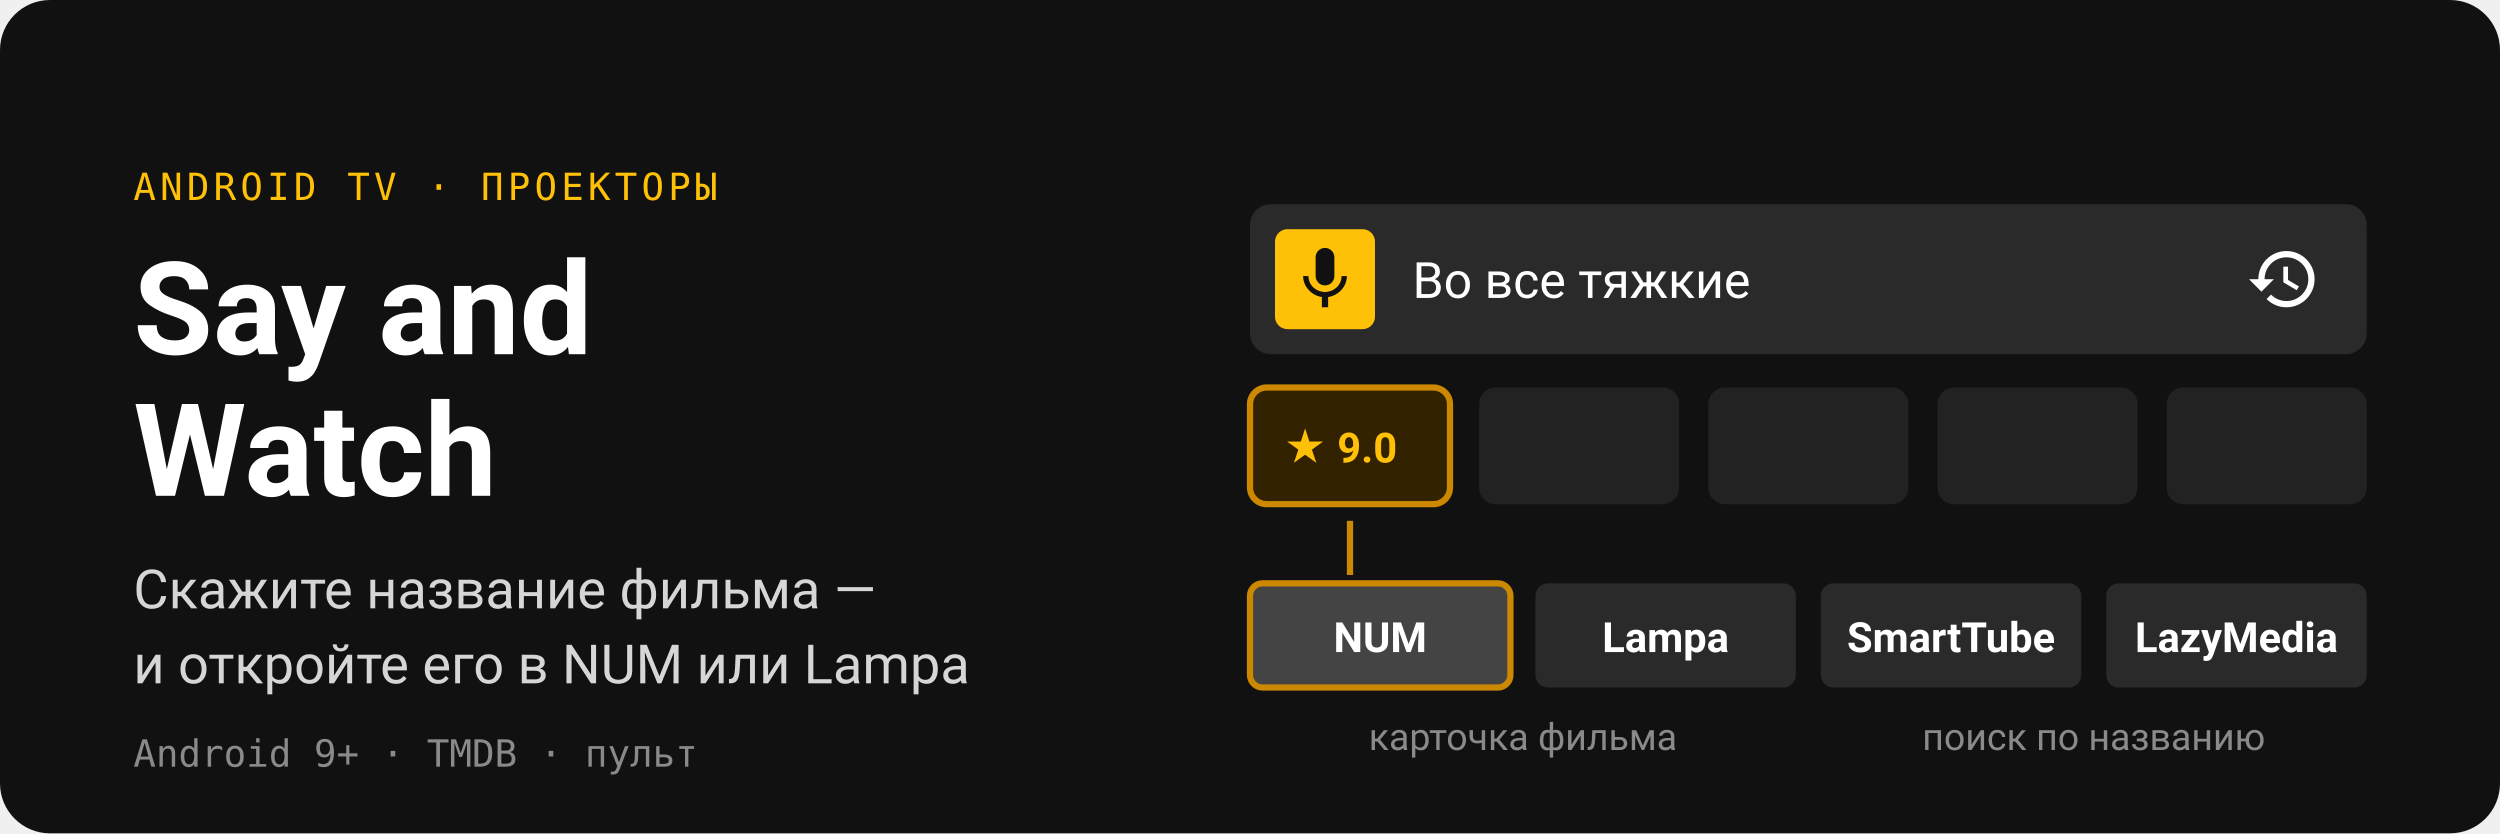
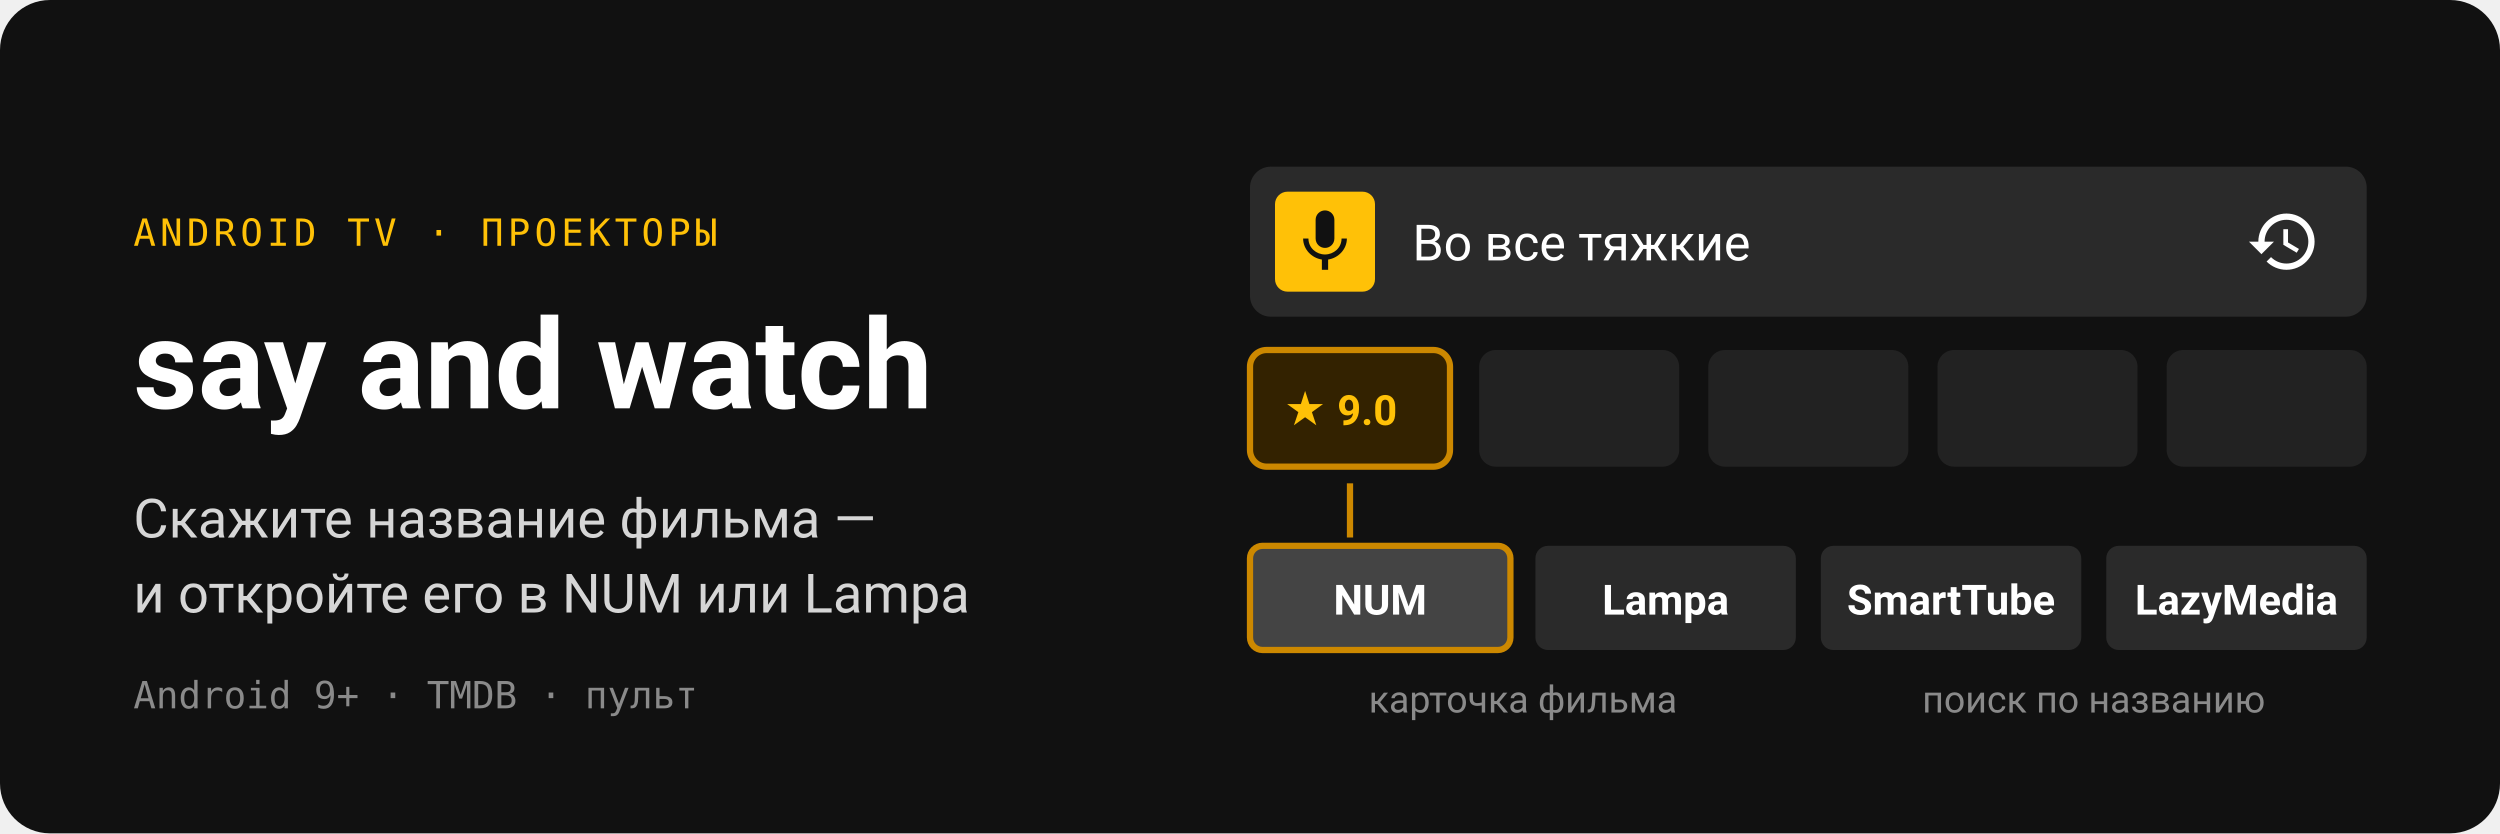
<svg xmlns="http://www.w3.org/2000/svg" width="1200" height="400" viewBox="0 0 1200 400" role="img" aria-labelledby="title desc">
  <rect width="1200" height="400" rx="24" fill="#111111" />
  <g id="title-block" transform="translate(64 0)" font-family="-apple-system, BlinkMacSystemFont, 'Segoe UI', Roboto, sans-serif">
-     <text x="0" y="96" font-family="ui-monospace, SFMono-Regular, Menlo, monospace" font-size="18" letter-spacing="2" fill="#FFC107">ANDROID TV · ПРОЕКТОРЫ</text>
-     <text x="0" y="170" font-size="62" font-weight="700" fill="#FFFFFF">Say and</text>
-     <text x="0" y="238" font-size="62" font-weight="700" fill="#FFFFFF">Watch</text>
-     <text x="0" y="292" font-size="26" fill="#D6D6D6">Скажите название фильма —</text>
-     <text x="0" y="328" font-size="26" fill="#D6D6D6">и откройте его в NUM или Lampa</text>
-     <text x="0" y="368" font-family="ui-monospace, SFMono-Regular, Menlo, monospace" font-size="18" fill="#8A8A8A">Android 9+ · TMDB · пульт</text>
+     <text x="0" y="118" font-family="ui-monospace, SFMono-Regular, Menlo, monospace" font-size="18" letter-spacing="2" fill="#FFC107">ANDROID TV · ПРОЕКТОРЫ</text>
+     <text x="0" y="196" font-size="60" font-weight="700" fill="#FFFFFF">say and watch</text>
+     <text x="0" y="258" font-size="26" fill="#D6D6D6">Скажите название фильма —</text>
+     <text x="0" y="294" font-size="26" fill="#D6D6D6">и откройте его в NUM или Lampa</text>
+     <text x="0" y="340" font-family="ui-monospace, SFMono-Regular, Menlo, monospace" font-size="18" fill="#8A8A8A">Android 9+ · TMDB · пульт</text>
  </g>
-   <g id="project-proof" transform="translate(600 98)" font-family="-apple-system, BlinkMacSystemFont, 'Segoe UI', Roboto, sans-serif">
+   <g id="project-proof" transform="translate(600 80)" font-family="-apple-system, BlinkMacSystemFont, 'Segoe UI', Roboto, sans-serif">
    <rect x="0" y="0" width="536" height="72" rx="10" fill="#2A2A2A" />
    <rect x="12" y="12" width="48" height="48" rx="6" fill="#FFC107" />
    <path transform="translate(18 18) scale(1.5)" fill="#111111" d="M12,14c1.66,0 3,-1.34 3,-3V5c0,-1.66 -1.34,-3 -3,-3S9,3.34 9,5v6C9,12.66 10.34,14 12,14zM17.3,11c0,3 -2.54,5.1 -5.3,5.1S6.7,14 6.7,11H5c0,3.41 2.72,6.23 6,6.72V21h2v-3.28c3.28,-0.49 6,-3.31 6,-6.72H17.3z" />
    <text x="78" y="45" font-size="24" fill="#FFFFFF">Во все тяжкие</text>
    <path transform="translate(478 18) scale(1.5)" fill="#FFFFFF" d="M13,3c-4.97,0 -9,4.03 -9,9L1,12l3.89,3.89 0.07,0.14L9,12L6,12c0,-3.87 3.13,-7 7,-7s7,3.13 7,7 -3.13,7 -7,7c-1.93,0 -3.68,-0.79 -4.94,-2.06l-1.42,1.42C8.27,19.99 10.51,21 13,21c4.97,0 9,-4.03 9,-9s-4.03,-9 -9,-9zM12,8v5l4.28,2.54 0.72,-1.21 -3.5,-2.08L13.5,8L12,8z" />
    <g transform="translate(0 88)">
      <rect x="0" y="0" width="96" height="56" rx="8" fill="#332200" stroke="#CC8800" stroke-width="3" />
      <text x="16" y="36" font-size="20" font-weight="700" fill="#FFC107">★ 9.0</text>
      <rect x="110" y="0" width="96" height="56" rx="8" fill="#222222" />
      <rect x="220" y="0" width="96" height="56" rx="8" fill="#222222" />
      <rect x="330" y="0" width="96" height="56" rx="8" fill="#222222" />
      <rect x="440" y="0" width="96" height="56" rx="8" fill="#222222" />
    </g>
    <path d="M48 152 V 178" stroke="#CC8800" stroke-width="3" fill="none" />
    <g transform="translate(0 182)">
      <rect x="0" y="0" width="125" height="50" rx="6" fill="#444444" stroke="#CC8800" stroke-width="3" />
      <text x="62.5" y="33" text-anchor="middle" font-size="20" font-weight="700" fill="#FFFFFF">NUM</text>
      <rect x="137" y="0" width="125" height="50" rx="6" fill="#2A2A2A" />
      <text x="199.5" y="33" text-anchor="middle" font-size="20" font-weight="700" fill="#FFFFFF">Lampa</text>
      <rect x="274" y="0" width="125" height="50" rx="6" fill="#2A2A2A" />
      <text x="336.5" y="33" text-anchor="middle" font-size="20" font-weight="700" fill="#FFFFFF">SmartTube</text>
      <rect x="411" y="0" width="125" height="50" rx="6" fill="#2A2A2A" />
      <text x="473.5" y="33" text-anchor="middle" font-size="20" font-weight="700" fill="#FFFFFF">LazyMedia</text>
      <text x="131" y="80" text-anchor="middle" font-size="18" fill="#8A8A8A">карточка фильма</text>
      <text x="405" y="80" text-anchor="middle" font-size="18" fill="#8A8A8A">поиск по названию</text>
    </g>
  </g>
</svg>
